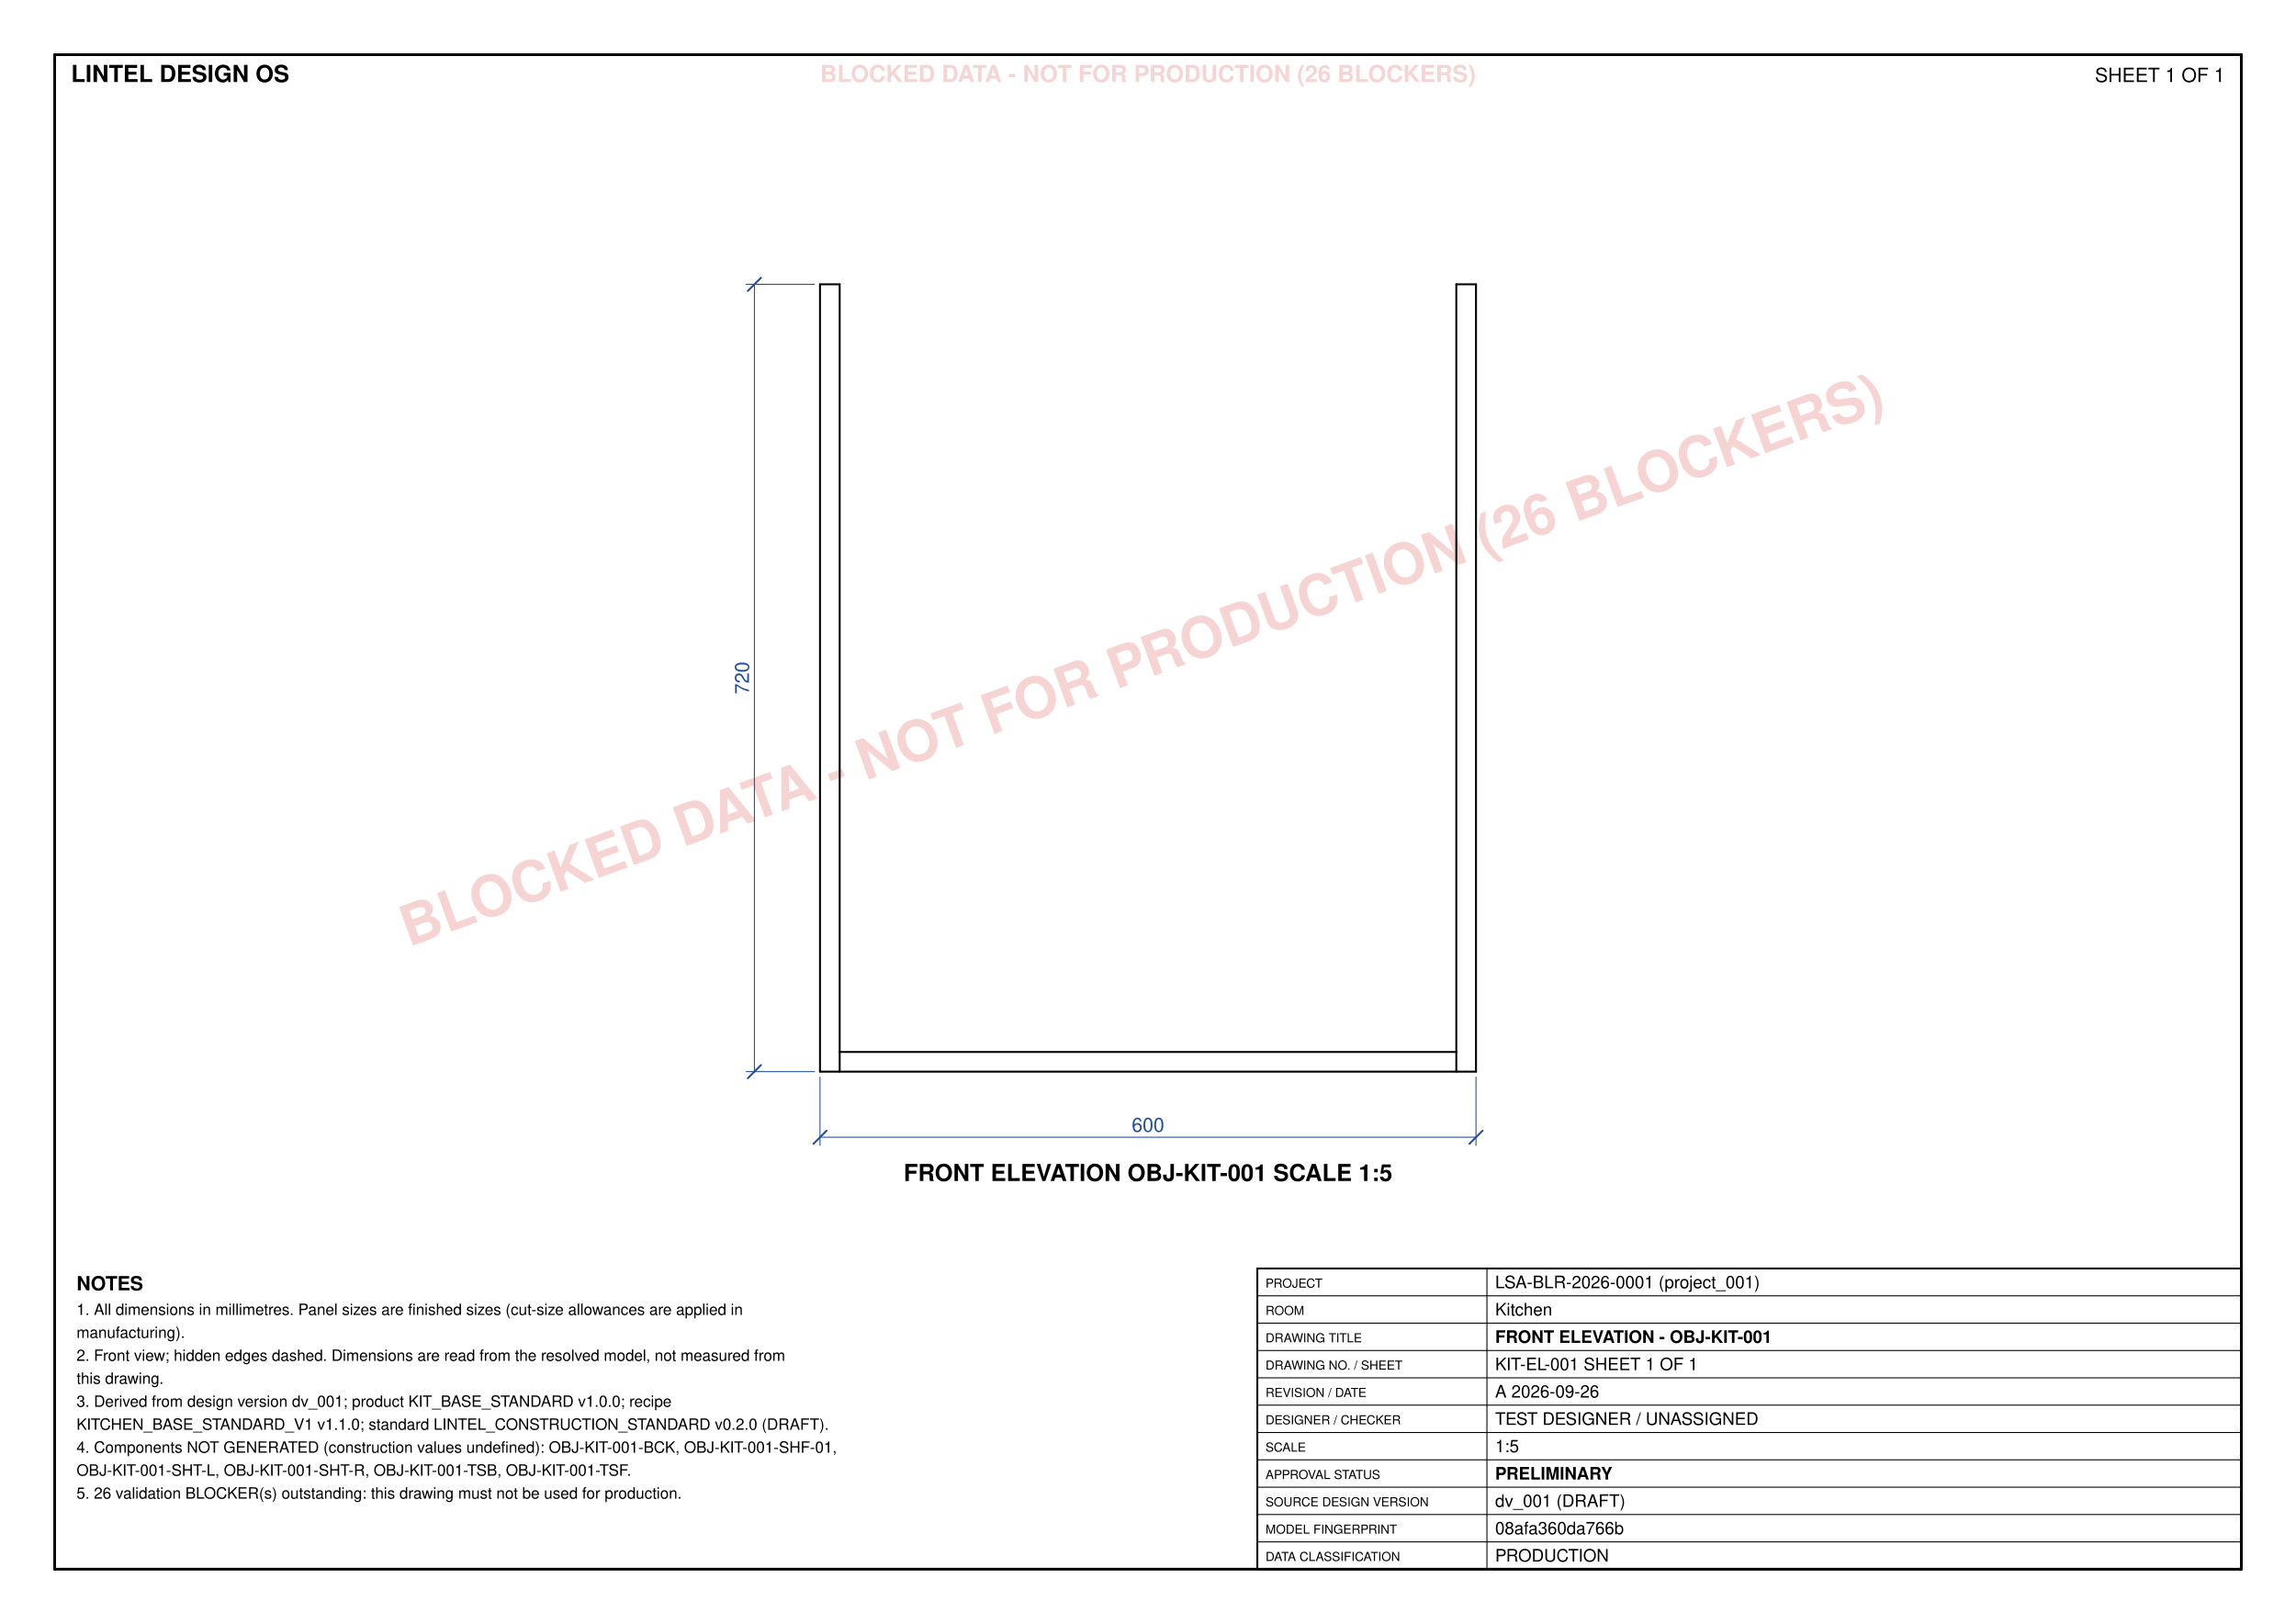
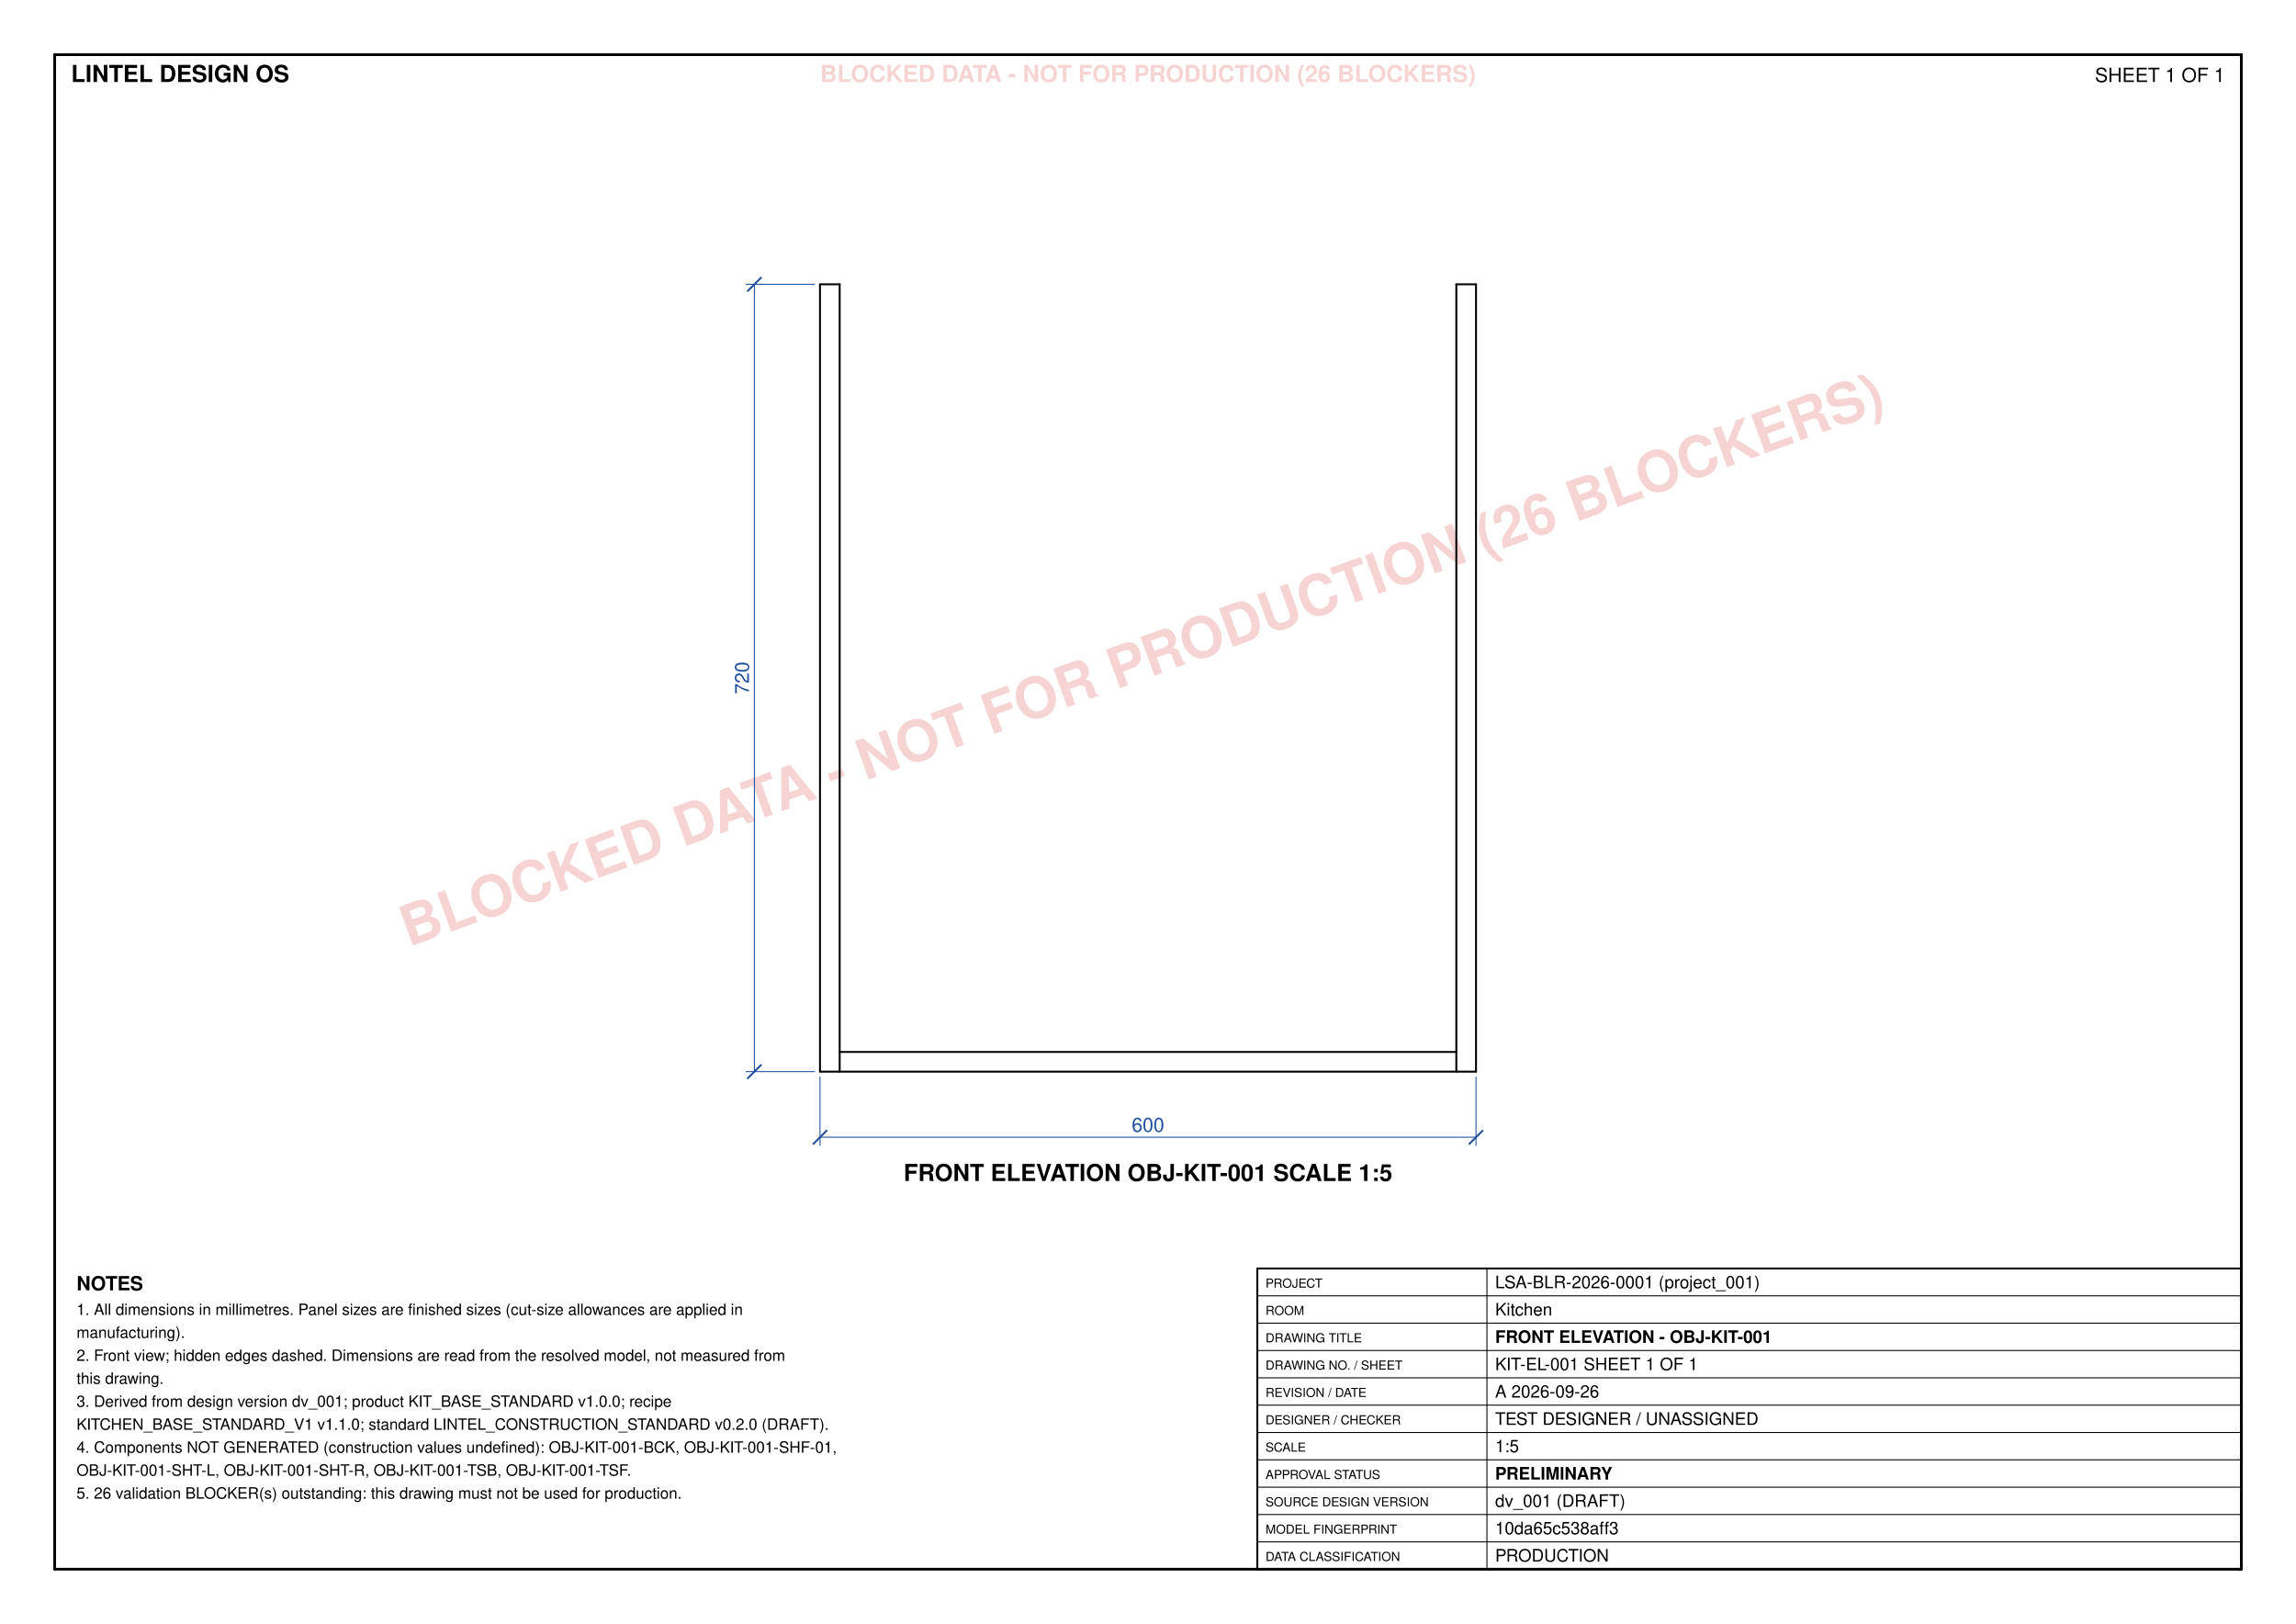
- <svg xmlns="http://www.w3.org/2000/svg" width="420mm" height="297mm" viewBox="0 0 420 297" data-drawing-id="DRW:dv_001:obj_001:FRONT_ELEVATION:KIT-EL-001:RA" data-drawing-type="FRONT_ELEVATION" data-status="PRELIMINARY" data-design-version="dv_001" data-model-fingerprint="08afa360da766b" data-classification="PRODUCTION" data-content-hash="121e509271f0fc" data-sheet="1/1">
+ <svg xmlns="http://www.w3.org/2000/svg" width="420mm" height="297mm" viewBox="0 0 420 297" data-drawing-id="DRW:dv_001:obj_001:FRONT_ELEVATION:KIT-EL-001:RA" data-drawing-type="FRONT_ELEVATION" data-status="PRELIMINARY" data-design-version="dv_001" data-model-fingerprint="10da65c538aff3" data-classification="PRODUCTION" data-content-hash="17b3cd46f1eeb7" data-sheet="1/1">
  <rect x="0" y="0" width="420" height="297" fill="#ffffff" />
  <g id="WATERMARK" fill="#d9534f" stroke="#d9534f" opacity="0.25" font-family="Helvetica, Arial, sans-serif" stroke-linecap="round">
    <text stroke="none" x="210" y="124" font-size="10.286" text-anchor="middle" font-weight="bold" transform="rotate(-20 210 124)">BLOCKED DATA - NOT FOR PRODUCTION (26 BLOCKERS)</text>
    <text stroke="none" x="210" y="15" font-size="4.286" text-anchor="middle" font-weight="bold">BLOCKED DATA - NOT FOR PRODUCTION (26 BLOCKERS)</text>
  </g>
  <g id="BORDER" fill="#000000" stroke="#000000" font-family="Helvetica, Arial, sans-serif" stroke-linecap="round">
    <line fill="none" x1="10" y1="10" x2="410" y2="10" stroke-width="0.5" />
    <line fill="none" x1="410" y1="10" x2="410" y2="287" stroke-width="0.5" />
    <line fill="none" x1="410" y1="287" x2="10" y2="287" stroke-width="0.5" />
    <line fill="none" x1="10" y1="287" x2="10" y2="10" stroke-width="0.5" />
    <text stroke="none" x="13" y="15" font-size="4.286" text-anchor="start" font-weight="bold">LINTEL DESIGN OS</text>
    <text stroke="none" x="407" y="15" font-size="3.571" text-anchor="end">SHEET 1 OF 1</text>
  </g>
  <g id="VISIBLE" fill="#000000" stroke="#000000" font-family="Helvetica, Arial, sans-serif" stroke-linecap="round">
    <line fill="none" x1="150" y1="196" x2="270" y2="196" stroke-width="0.35" />
    <line fill="none" x1="153.6" y1="192.4" x2="266.4" y2="192.4" stroke-width="0.35" />
    <line fill="none" x1="150" y1="52" x2="153.6" y2="52" stroke-width="0.35" />
    <line fill="none" x1="266.4" y1="52" x2="270" y2="52" stroke-width="0.35" />
    <line fill="none" x1="150" y1="196" x2="150" y2="52" stroke-width="0.35" />
    <line fill="none" x1="153.6" y1="196" x2="153.6" y2="52" stroke-width="0.35" />
    <line fill="none" x1="266.4" y1="196" x2="266.4" y2="52" stroke-width="0.35" />
    <line fill="none" x1="270" y1="196" x2="270" y2="52" stroke-width="0.35" />
  </g>
  <g id="DIMENSION" fill="#1f4e9c" stroke="#1f4e9c" font-family="Helvetica, Arial, sans-serif" stroke-linecap="round">
    <line fill="none" x1="150" y1="197" x2="150" y2="209.5" stroke-width="0.18" />
    <line fill="none" x1="148.8" y1="209.2" x2="151.2" y2="206.8" stroke-width="0.35" />
    <line fill="none" x1="270" y1="197" x2="270" y2="209.5" stroke-width="0.18" />
    <line fill="none" x1="268.8" y1="209.2" x2="271.2" y2="206.8" stroke-width="0.35" />
    <line fill="none" x1="150" y1="208" x2="270" y2="208" stroke-width="0.18" />
    <text stroke="none" x="210" y="207" font-size="3.571" text-anchor="middle">600</text>
    <line fill="none" x1="149" y1="196" x2="136.5" y2="196" stroke-width="0.18" />
    <line fill="none" x1="136.8" y1="197.2" x2="139.2" y2="194.8" stroke-width="0.35" />
    <line fill="none" x1="149" y1="52" x2="136.5" y2="52" stroke-width="0.18" />
    <line fill="none" x1="136.8" y1="53.2" x2="139.2" y2="50.8" stroke-width="0.35" />
    <line fill="none" x1="138" y1="196" x2="138" y2="52" stroke-width="0.18" />
    <text stroke="none" x="137" y="124" font-size="3.571" text-anchor="middle" transform="rotate(-90 137 124)">720</text>
  </g>
  <g id="ANNOTATION" fill="#000000" stroke="#000000" font-family="Helvetica, Arial, sans-serif" stroke-linecap="round">
    <text stroke="none" x="210" y="216" font-size="4.286" text-anchor="middle" font-weight="bold">FRONT ELEVATION  OBJ-KIT-001  SCALE 1:5</text>
    <text stroke="none" x="14" y="236" font-size="3.571" text-anchor="start" font-weight="bold">NOTES</text>
    <text stroke="none" x="14" y="240.5" font-size="2.857" text-anchor="start">1. All dimensions in millimetres. Panel sizes are finished sizes (cut-size allowances are applied in</text>
    <text stroke="none" x="14" y="244.7" font-size="2.857" text-anchor="start">   manufacturing).</text>
    <text stroke="none" x="14" y="248.9" font-size="2.857" text-anchor="start">2. Front view; hidden edges dashed. Dimensions are read from the resolved model, not measured from</text>
    <text stroke="none" x="14" y="253.1" font-size="2.857" text-anchor="start">   this drawing.</text>
    <text stroke="none" x="14" y="257.3" font-size="2.857" text-anchor="start">3. Derived from design version dv_001; product KIT_BASE_STANDARD v1.0.0; recipe</text>
    <text stroke="none" x="14" y="261.5" font-size="2.857" text-anchor="start">   KITCHEN_BASE_STANDARD_V1 v1.1.0; standard LINTEL_CONSTRUCTION_STANDARD v0.2.0 (DRAFT).</text>
    <text stroke="none" x="14" y="265.7" font-size="2.857" text-anchor="start">4. Components NOT GENERATED (construction values undefined): OBJ-KIT-001-BCK, OBJ-KIT-001-SHF-01,</text>
    <text stroke="none" x="14" y="269.9" font-size="2.857" text-anchor="start">   OBJ-KIT-001-SHT-L, OBJ-KIT-001-SHT-R, OBJ-KIT-001-TSB, OBJ-KIT-001-TSF.</text>
    <text stroke="none" x="14" y="274.1" font-size="2.857" text-anchor="start">5. 26 validation BLOCKER(s) outstanding: this drawing must not be used for production.</text>
  </g>
  <g id="TITLE_BLOCK" fill="#000000" stroke="#000000" font-family="Helvetica, Arial, sans-serif" stroke-linecap="round">
    <line fill="none" x1="230" y1="232" x2="410" y2="232" stroke-width="0.35" />
    <line fill="none" x1="410" y1="232" x2="410" y2="287" stroke-width="0.35" />
    <line fill="none" x1="410" y1="287" x2="230" y2="287" stroke-width="0.35" />
    <line fill="none" x1="230" y1="287" x2="230" y2="232" stroke-width="0.35" />
    <line fill="none" x1="272" y1="232" x2="272" y2="287" stroke-width="0.18" />
    <text stroke="none" x="231.5" y="235.5" font-size="2.286" text-anchor="start">PROJECT</text>
    <text stroke="none" x="273.5" y="235.6" font-size="3.143" text-anchor="start">LSA-BLR-2026-0001 (project_001)</text>
    <line fill="none" x1="230" y1="237" x2="410" y2="237" stroke-width="0.18" />
    <text stroke="none" x="231.5" y="240.5" font-size="2.286" text-anchor="start">ROOM</text>
    <text stroke="none" x="273.5" y="240.6" font-size="3.143" text-anchor="start">Kitchen</text>
    <line fill="none" x1="230" y1="242" x2="410" y2="242" stroke-width="0.18" />
    <text stroke="none" x="231.5" y="245.5" font-size="2.286" text-anchor="start">DRAWING TITLE</text>
    <text stroke="none" x="273.5" y="245.6" font-size="3.143" text-anchor="start" font-weight="bold">FRONT ELEVATION - OBJ-KIT-001</text>
    <line fill="none" x1="230" y1="247" x2="410" y2="247" stroke-width="0.18" />
    <text stroke="none" x="231.5" y="250.5" font-size="2.286" text-anchor="start">DRAWING NO. / SHEET</text>
    <text stroke="none" x="273.5" y="250.6" font-size="3.143" text-anchor="start">KIT-EL-001   SHEET 1 OF 1</text>
    <line fill="none" x1="230" y1="252" x2="410" y2="252" stroke-width="0.18" />
    <text stroke="none" x="231.5" y="255.5" font-size="2.286" text-anchor="start">REVISION / DATE</text>
    <text stroke="none" x="273.5" y="255.6" font-size="3.143" text-anchor="start">A   2026-09-26</text>
    <line fill="none" x1="230" y1="257" x2="410" y2="257" stroke-width="0.18" />
    <text stroke="none" x="231.5" y="260.5" font-size="2.286" text-anchor="start">DESIGNER / CHECKER</text>
    <text stroke="none" x="273.5" y="260.6" font-size="3.143" text-anchor="start">TEST DESIGNER / UNASSIGNED</text>
    <line fill="none" x1="230" y1="262" x2="410" y2="262" stroke-width="0.18" />
    <text stroke="none" x="231.5" y="265.5" font-size="2.286" text-anchor="start">SCALE</text>
    <text stroke="none" x="273.5" y="265.6" font-size="3.143" text-anchor="start">1:5</text>
    <line fill="none" x1="230" y1="267" x2="410" y2="267" stroke-width="0.18" />
    <text stroke="none" x="231.5" y="270.5" font-size="2.286" text-anchor="start">APPROVAL STATUS</text>
    <text stroke="none" x="273.5" y="270.6" font-size="3.143" text-anchor="start" font-weight="bold">PRELIMINARY</text>
    <line fill="none" x1="230" y1="272" x2="410" y2="272" stroke-width="0.18" />
    <text stroke="none" x="231.5" y="275.5" font-size="2.286" text-anchor="start">SOURCE DESIGN VERSION</text>
    <text stroke="none" x="273.5" y="275.6" font-size="3.143" text-anchor="start">dv_001 (DRAFT)</text>
    <line fill="none" x1="230" y1="277" x2="410" y2="277" stroke-width="0.18" />
    <text stroke="none" x="231.5" y="280.5" font-size="2.286" text-anchor="start">MODEL FINGERPRINT</text>
-     <text stroke="none" x="273.5" y="280.6" font-size="3.143" text-anchor="start">08afa360da766b</text>
+     <text stroke="none" x="273.5" y="280.6" font-size="3.143" text-anchor="start">10da65c538aff3</text>
    <line fill="none" x1="230" y1="282" x2="410" y2="282" stroke-width="0.18" />
    <text stroke="none" x="231.5" y="285.5" font-size="2.286" text-anchor="start">DATA CLASSIFICATION</text>
    <text stroke="none" x="273.5" y="285.6" font-size="3.143" text-anchor="start">PRODUCTION</text>
  </g>
</svg>
